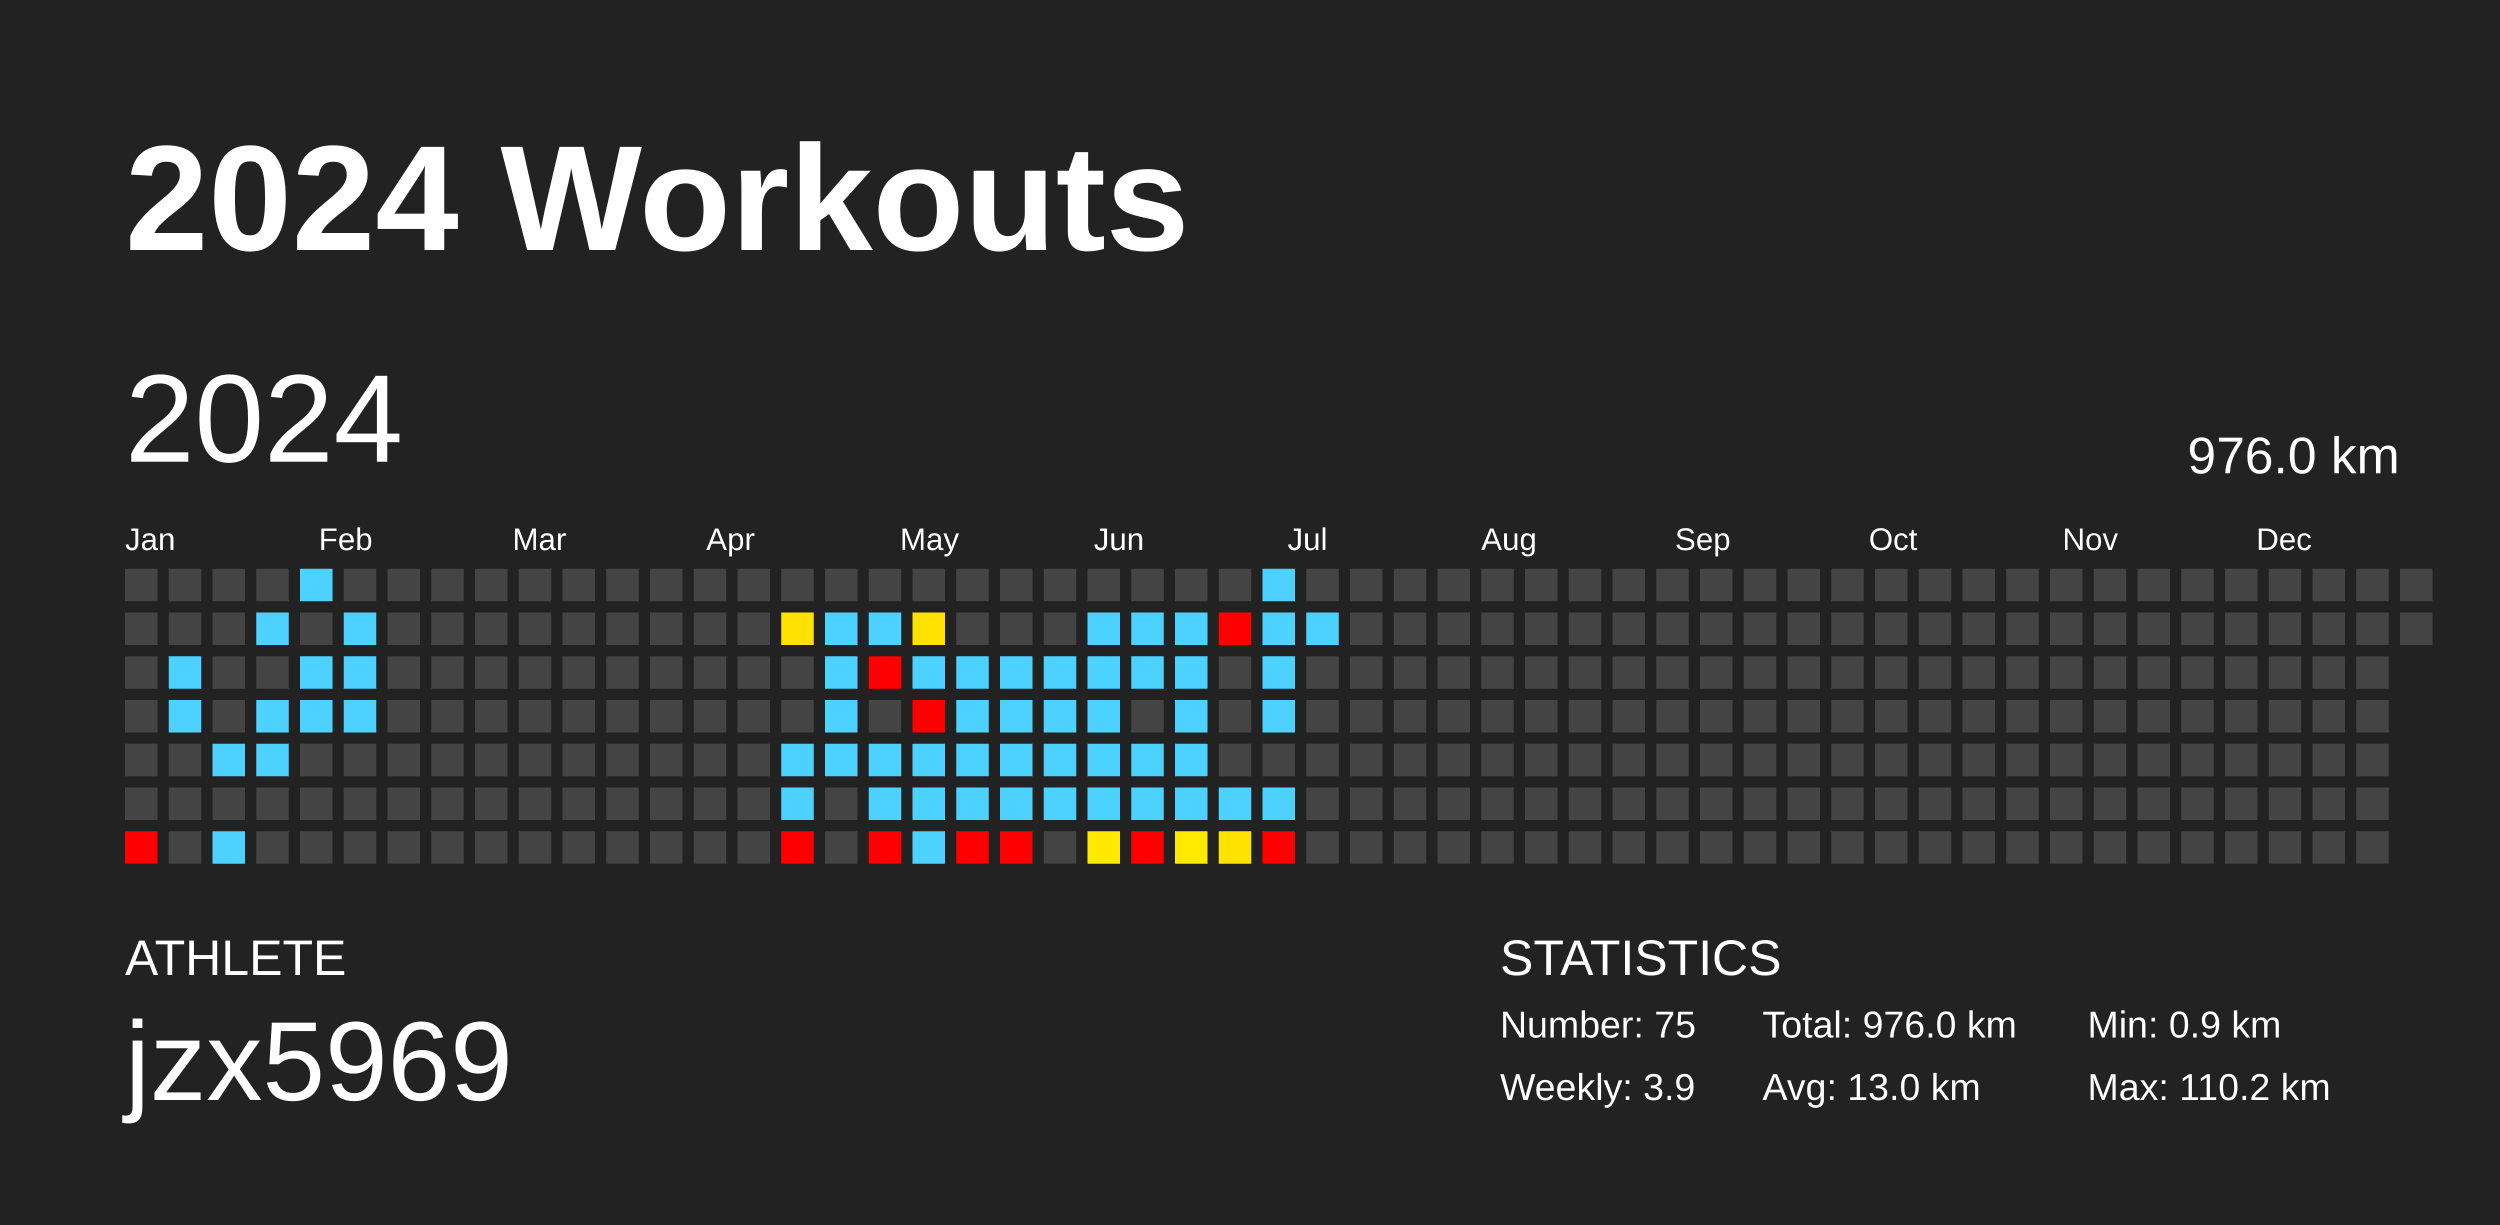
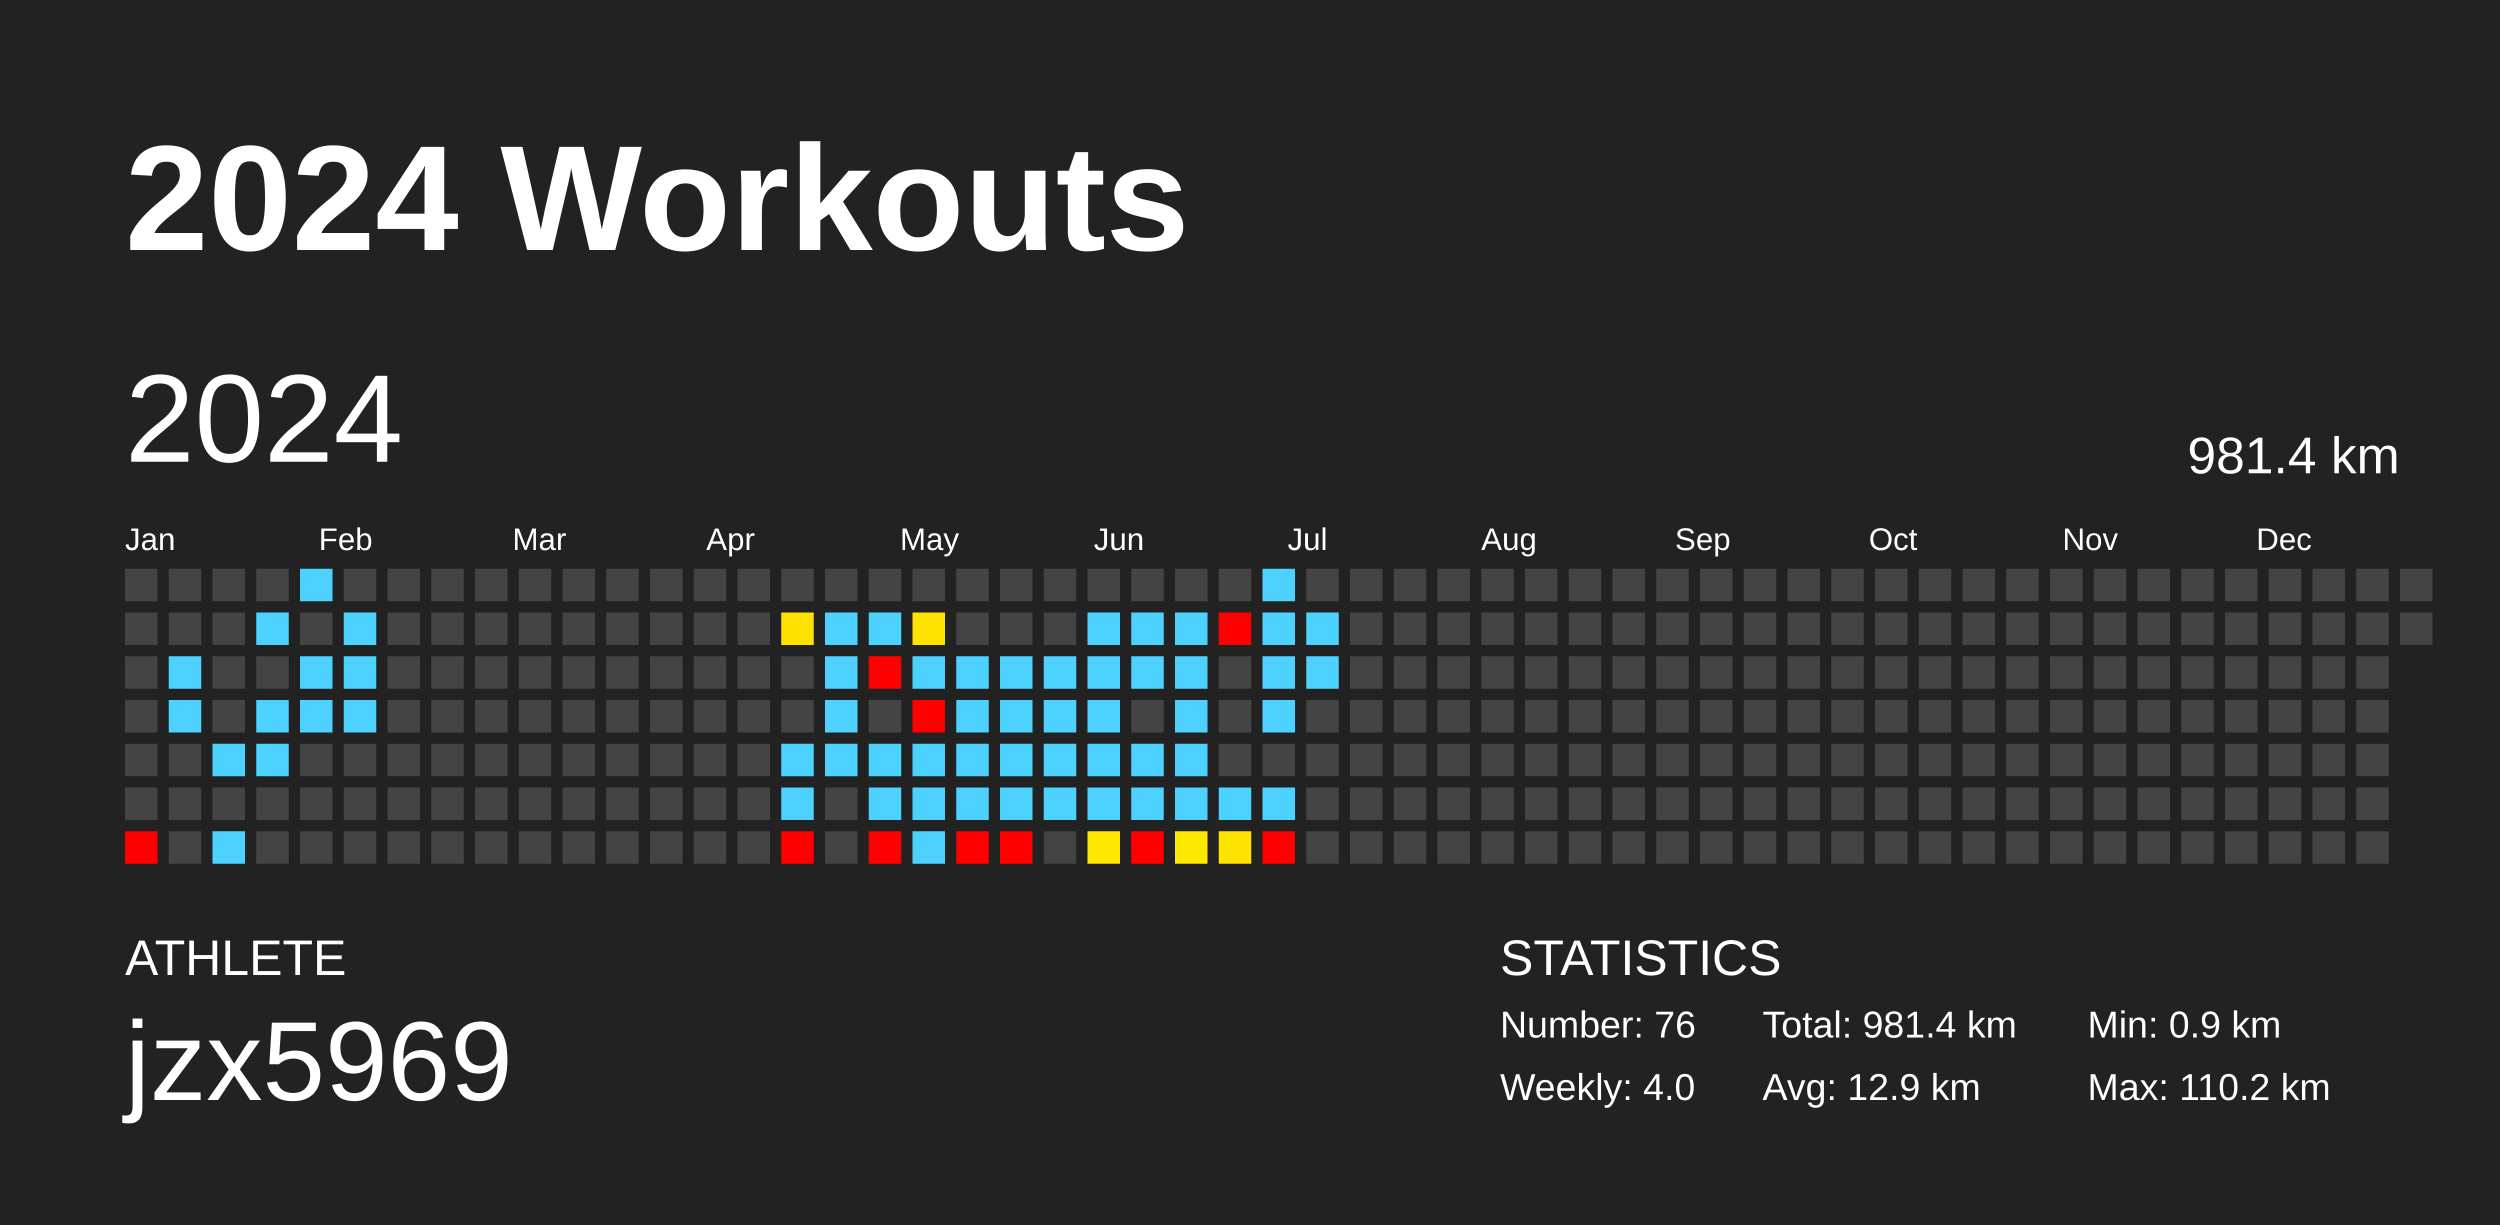
<svg xmlns="http://www.w3.org/2000/svg" baseProfile="full" height="98mm" version="1.1" viewBox="0,0,200,98" width="200mm">
  <defs />
  <rect fill="#222222" height="98" width="200" x="0" y="0" />
  <text fill="#FFFFFF" style="font-size:12px; font-family:Arial; font-weight:bold;" x="10" y="20">2024 Workouts</text>
  <text fill="#FFFFFF" style="font-size:4px; font-family:Arial" x="10" y="78">ATHLETE</text>
  <text fill="#FFFFFF" style="font-size:9px; font-family:Arial" x="10" y="88">jzx5969</text>
  <text fill="#FFFFFF" style="font-size:4px; font-family:Arial" x="120" y="78">STATISTICS</text>
-   <text fill="#FFFFFF" style="font-size:3px; font-family:Arial" x="120" y="83">Number: 75</text>
-   <text fill="#FFFFFF" style="font-size:3px; font-family:Arial" x="120" y="88">Weekly: 3.9</text>
-   <text fill="#FFFFFF" style="font-size:3px; font-family:Arial" x="141" y="83">Total: 976.0 km</text>
-   <text fill="#FFFFFF" style="font-size:3px; font-family:Arial" x="141" y="88">Avg: 13.0 km</text>
+   <text fill="#FFFFFF" style="font-size:3px; font-family:Arial" x="120" y="83">Number: 76</text>
+   <text fill="#FFFFFF" style="font-size:3px; font-family:Arial" x="120" y="88">Weekly: 4.0</text>
+   <text fill="#FFFFFF" style="font-size:3px; font-family:Arial" x="141" y="83">Total: 981.4 km</text>
+   <text fill="#FFFFFF" style="font-size:3px; font-family:Arial" x="141" y="88">Avg: 12.9 km</text>
  <text fill="#FFFFFF" style="font-size:3px; font-family:Arial" x="167" y="83">Min: 0.9 km</text>
  <text fill="#FFFFFF" style="font-size:3px; font-family:Arial" x="167" y="88">Max: 110.2 km</text>
  <text dominant-baseline="hanging" fill="#FFFFFF" style="font-size:10.0px; font-family:Arial;" x="10" y="30">2024</text>
-   <text dominant-baseline="hanging" fill="#FFFFFF" style="font-size:4.125px; font-family:Arial;" x="175" y="35">976.0 km</text>
+   <text dominant-baseline="hanging" fill="#FFFFFF" style="font-size:4.125px; font-family:Arial;" x="175" y="35">981.4 km</text>
  <text fill="#FFFFFF" style="font-size:2.5px; font-family:Arial" x="10.0" y="44">Jan</text>
  <text fill="#FFFFFF" style="font-size:2.5px; font-family:Arial" x="25.5" y="44">Feb</text>
  <text fill="#FFFFFF" style="font-size:2.5px; font-family:Arial" x="41.0" y="44">Mar</text>
  <text fill="#FFFFFF" style="font-size:2.5px; font-family:Arial" x="56.5" y="44">Apr</text>
  <text fill="#FFFFFF" style="font-size:2.5px; font-family:Arial" x="72.0" y="44">May</text>
  <text fill="#FFFFFF" style="font-size:2.5px; font-family:Arial" x="87.5" y="44">Jun</text>
  <text fill="#FFFFFF" style="font-size:2.5px; font-family:Arial" x="103.0" y="44">Jul</text>
  <text fill="#FFFFFF" style="font-size:2.5px; font-family:Arial" x="118.5" y="44">Aug</text>
  <text fill="#FFFFFF" style="font-size:2.5px; font-family:Arial" x="134.0" y="44">Sep</text>
  <text fill="#FFFFFF" style="font-size:2.5px; font-family:Arial" x="149.5" y="44">Oct</text>
  <text fill="#FFFFFF" style="font-size:2.5px; font-family:Arial" x="165.0" y="44">Nov</text>
  <text fill="#FFFFFF" style="font-size:2.5px; font-family:Arial" x="180.5" y="44">Dec</text>
  <rect fill="#444444" height="2.6" width="2.6" x="10.0" y="45.5" />
  <rect fill="#444444" height="2.6" width="2.6" x="10.0" y="49.0" />
  <rect fill="#444444" height="2.6" width="2.6" x="10.0" y="52.5" />
  <rect fill="#444444" height="2.6" width="2.6" x="10.0" y="56.0" />
  <rect fill="#444444" height="2.6" width="2.6" x="10.0" y="59.5" />
  <rect fill="#444444" height="2.6" width="2.6" x="10.0" y="63.0" />
  <rect fill="red" height="2.6" width="2.6" x="10.0" y="66.5" />
  <rect fill="#444444" height="2.6" width="2.6" x="13.5" y="45.5" />
  <rect fill="#444444" height="2.6" width="2.6" x="13.5" y="49.0" />
  <rect fill="#4dd2ff" height="2.6" width="2.6" x="13.5" y="52.5" />
  <rect fill="#4dd2ff" height="2.6" width="2.6" x="13.5" y="56.0" />
  <rect fill="#444444" height="2.6" width="2.6" x="13.5" y="59.5" />
  <rect fill="#444444" height="2.6" width="2.6" x="13.5" y="63.0" />
  <rect fill="#444444" height="2.6" width="2.6" x="13.5" y="66.5" />
  <rect fill="#444444" height="2.6" width="2.6" x="17.0" y="45.5" />
  <rect fill="#444444" height="2.6" width="2.6" x="17.0" y="49.0" />
  <rect fill="#444444" height="2.6" width="2.6" x="17.0" y="52.5" />
  <rect fill="#444444" height="2.6" width="2.6" x="17.0" y="56.0" />
  <rect fill="#4dd2ff" height="2.6" width="2.6" x="17.0" y="59.5" />
  <rect fill="#444444" height="2.6" width="2.6" x="17.0" y="63.0" />
  <rect fill="#4dd2ff" height="2.6" width="2.6" x="17.0" y="66.5" />
  <rect fill="#444444" height="2.6" width="2.6" x="20.5" y="45.5" />
  <rect fill="#4dd2ff" height="2.6" width="2.6" x="20.5" y="49.0" />
  <rect fill="#444444" height="2.6" width="2.6" x="20.5" y="52.5" />
  <rect fill="#4dd2ff" height="2.6" width="2.6" x="20.5" y="56.0" />
  <rect fill="#4dd2ff" height="2.6" width="2.6" x="20.5" y="59.5" />
  <rect fill="#444444" height="2.6" width="2.6" x="20.5" y="63.0" />
  <rect fill="#444444" height="2.6" width="2.6" x="20.5" y="66.5" />
  <rect fill="#4dd2ff" height="2.6" width="2.6" x="24.0" y="45.5" />
  <rect fill="#444444" height="2.6" width="2.6" x="24.0" y="49.0" />
  <rect fill="#4dd2ff" height="2.6" width="2.6" x="24.0" y="52.5" />
  <rect fill="#4dd2ff" height="2.6" width="2.6" x="24.0" y="56.0" />
  <rect fill="#444444" height="2.6" width="2.6" x="24.0" y="59.5" />
  <rect fill="#444444" height="2.6" width="2.6" x="24.0" y="63.0" />
  <rect fill="#444444" height="2.6" width="2.6" x="24.0" y="66.5" />
  <rect fill="#444444" height="2.6" width="2.6" x="27.5" y="45.5" />
  <rect fill="#4dd2ff" height="2.6" width="2.6" x="27.5" y="49.0" />
  <rect fill="#4dd2ff" height="2.6" width="2.6" x="27.5" y="52.5" />
  <rect fill="#4dd2ff" height="2.6" width="2.6" x="27.5" y="56.0" />
  <rect fill="#444444" height="2.6" width="2.6" x="27.5" y="59.5" />
  <rect fill="#444444" height="2.6" width="2.6" x="27.5" y="63.0" />
  <rect fill="#444444" height="2.6" width="2.6" x="27.5" y="66.5" />
  <rect fill="#444444" height="2.6" width="2.6" x="31.0" y="45.5" />
  <rect fill="#444444" height="2.6" width="2.6" x="31.0" y="49.0" />
  <rect fill="#444444" height="2.6" width="2.6" x="31.0" y="52.5" />
  <rect fill="#444444" height="2.6" width="2.6" x="31.0" y="56.0" />
  <rect fill="#444444" height="2.6" width="2.6" x="31.0" y="59.5" />
  <rect fill="#444444" height="2.6" width="2.6" x="31.0" y="63.0" />
  <rect fill="#444444" height="2.6" width="2.6" x="31.0" y="66.5" />
  <rect fill="#444444" height="2.6" width="2.6" x="34.5" y="45.5" />
  <rect fill="#444444" height="2.6" width="2.6" x="34.5" y="49.0" />
  <rect fill="#444444" height="2.6" width="2.6" x="34.5" y="52.5" />
  <rect fill="#444444" height="2.6" width="2.6" x="34.5" y="56.0" />
  <rect fill="#444444" height="2.6" width="2.6" x="34.5" y="59.5" />
  <rect fill="#444444" height="2.6" width="2.6" x="34.5" y="63.0" />
  <rect fill="#444444" height="2.6" width="2.6" x="34.5" y="66.5" />
  <rect fill="#444444" height="2.6" width="2.6" x="38.0" y="45.5" />
  <rect fill="#444444" height="2.6" width="2.6" x="38.0" y="49.0" />
  <rect fill="#444444" height="2.6" width="2.6" x="38.0" y="52.5" />
  <rect fill="#444444" height="2.6" width="2.6" x="38.0" y="56.0" />
  <rect fill="#444444" height="2.6" width="2.6" x="38.0" y="59.5" />
  <rect fill="#444444" height="2.6" width="2.6" x="38.0" y="63.0" />
  <rect fill="#444444" height="2.6" width="2.6" x="38.0" y="66.5" />
  <rect fill="#444444" height="2.6" width="2.6" x="41.5" y="45.5" />
  <rect fill="#444444" height="2.6" width="2.6" x="41.5" y="49.0" />
  <rect fill="#444444" height="2.6" width="2.6" x="41.5" y="52.5" />
  <rect fill="#444444" height="2.6" width="2.6" x="41.5" y="56.0" />
  <rect fill="#444444" height="2.6" width="2.6" x="41.5" y="59.5" />
  <rect fill="#444444" height="2.6" width="2.6" x="41.5" y="63.0" />
  <rect fill="#444444" height="2.6" width="2.6" x="41.5" y="66.5" />
  <rect fill="#444444" height="2.6" width="2.6" x="45.0" y="45.5" />
  <rect fill="#444444" height="2.6" width="2.6" x="45.0" y="49.0" />
  <rect fill="#444444" height="2.6" width="2.6" x="45.0" y="52.5" />
  <rect fill="#444444" height="2.6" width="2.6" x="45.0" y="56.0" />
  <rect fill="#444444" height="2.6" width="2.6" x="45.0" y="59.5" />
  <rect fill="#444444" height="2.6" width="2.6" x="45.0" y="63.0" />
  <rect fill="#444444" height="2.6" width="2.6" x="45.0" y="66.5" />
  <rect fill="#444444" height="2.6" width="2.6" x="48.5" y="45.5" />
  <rect fill="#444444" height="2.6" width="2.6" x="48.5" y="49.0" />
  <rect fill="#444444" height="2.6" width="2.6" x="48.5" y="52.5" />
  <rect fill="#444444" height="2.6" width="2.6" x="48.5" y="56.0" />
  <rect fill="#444444" height="2.6" width="2.6" x="48.5" y="59.5" />
  <rect fill="#444444" height="2.6" width="2.6" x="48.5" y="63.0" />
  <rect fill="#444444" height="2.6" width="2.6" x="48.5" y="66.5" />
  <rect fill="#444444" height="2.6" width="2.6" x="52.0" y="45.5" />
  <rect fill="#444444" height="2.6" width="2.6" x="52.0" y="49.0" />
  <rect fill="#444444" height="2.6" width="2.6" x="52.0" y="52.5" />
  <rect fill="#444444" height="2.6" width="2.6" x="52.0" y="56.0" />
  <rect fill="#444444" height="2.6" width="2.6" x="52.0" y="59.5" />
  <rect fill="#444444" height="2.6" width="2.6" x="52.0" y="63.0" />
  <rect fill="#444444" height="2.6" width="2.6" x="52.0" y="66.5" />
  <rect fill="#444444" height="2.6" width="2.6" x="55.5" y="45.5" />
  <rect fill="#444444" height="2.6" width="2.6" x="55.5" y="49.0" />
  <rect fill="#444444" height="2.6" width="2.6" x="55.5" y="52.5" />
  <rect fill="#444444" height="2.6" width="2.6" x="55.5" y="56.0" />
  <rect fill="#444444" height="2.6" width="2.6" x="55.5" y="59.5" />
  <rect fill="#444444" height="2.6" width="2.6" x="55.5" y="63.0" />
  <rect fill="#444444" height="2.6" width="2.6" x="55.5" y="66.5" />
  <rect fill="#444444" height="2.6" width="2.6" x="59.0" y="45.5" />
  <rect fill="#444444" height="2.6" width="2.6" x="59.0" y="49.0" />
  <rect fill="#444444" height="2.6" width="2.6" x="59.0" y="52.5" />
  <rect fill="#444444" height="2.6" width="2.6" x="59.0" y="56.0" />
  <rect fill="#444444" height="2.6" width="2.6" x="59.0" y="59.5" />
  <rect fill="#444444" height="2.6" width="2.6" x="59.0" y="63.0" />
  <rect fill="#444444" height="2.6" width="2.6" x="59.0" y="66.5" />
  <rect fill="#444444" height="2.6" width="2.6" x="62.5" y="45.5" />
  <rect fill="#ffe200" height="2.6" width="2.6" x="62.5" y="49.0" />
  <rect fill="#444444" height="2.6" width="2.6" x="62.5" y="52.5" />
  <rect fill="#444444" height="2.6" width="2.6" x="62.5" y="56.0" />
  <rect fill="#4dd2ff" height="2.6" width="2.6" x="62.5" y="59.5" />
  <rect fill="#4dd2ff" height="2.6" width="2.6" x="62.5" y="63.0" />
  <rect fill="red" height="2.6" width="2.6" x="62.5" y="66.5" />
  <rect fill="#444444" height="2.6" width="2.6" x="66.0" y="45.5" />
  <rect fill="#4dd2ff" height="2.6" width="2.6" x="66.0" y="49.0" />
  <rect fill="#4dd2ff" height="2.6" width="2.6" x="66.0" y="52.5" />
  <rect fill="#4dd2ff" height="2.6" width="2.6" x="66.0" y="56.0" />
  <rect fill="#4dd2ff" height="2.6" width="2.6" x="66.0" y="59.5" />
  <rect fill="#444444" height="2.6" width="2.6" x="66.0" y="63.0" />
  <rect fill="#444444" height="2.6" width="2.6" x="66.0" y="66.5" />
  <rect fill="#444444" height="2.6" width="2.6" x="69.5" y="45.5" />
  <rect fill="#4dd2ff" height="2.6" width="2.6" x="69.5" y="49.0" />
  <rect fill="red" height="2.6" width="2.6" x="69.5" y="52.5" />
  <rect fill="#444444" height="2.6" width="2.6" x="69.5" y="56.0" />
  <rect fill="#4dd2ff" height="2.6" width="2.6" x="69.5" y="59.5" />
  <rect fill="#4dd2ff" height="2.6" width="2.6" x="69.5" y="63.0" />
  <rect fill="red" height="2.6" width="2.6" x="69.5" y="66.5" />
  <rect fill="#444444" height="2.6" width="2.6" x="73.0" y="45.5" />
  <rect fill="#ffe300" height="2.6" width="2.6" x="73.0" y="49.0" />
  <rect fill="#4dd2ff" height="2.6" width="2.6" x="73.0" y="52.5" />
  <rect fill="red" height="2.6" width="2.6" x="73.0" y="56.0" />
  <rect fill="#4dd2ff" height="2.6" width="2.6" x="73.0" y="59.5" />
  <rect fill="#4dd2ff" height="2.6" width="2.6" x="73.0" y="63.0" />
  <rect fill="#4dd2ff" height="2.6" width="2.6" x="73.0" y="66.5" />
  <rect fill="#444444" height="2.6" width="2.6" x="76.5" y="45.5" />
  <rect fill="#444444" height="2.6" width="2.6" x="76.5" y="49.0" />
  <rect fill="#4dd2ff" height="2.6" width="2.6" x="76.5" y="52.5" />
  <rect fill="#4dd2ff" height="2.6" width="2.6" x="76.5" y="56.0" />
  <rect fill="#4dd2ff" height="2.6" width="2.6" x="76.5" y="59.5" />
  <rect fill="#4dd2ff" height="2.6" width="2.6" x="76.5" y="63.0" />
  <rect fill="red" height="2.6" width="2.6" x="76.5" y="66.5" />
  <rect fill="#444444" height="2.6" width="2.6" x="80.0" y="45.5" />
  <rect fill="#444444" height="2.6" width="2.6" x="80.0" y="49.0" />
  <rect fill="#4dd2ff" height="2.6" width="2.6" x="80.0" y="52.5" />
  <rect fill="#4dd2ff" height="2.6" width="2.6" x="80.0" y="56.0" />
  <rect fill="#4dd2ff" height="2.6" width="2.6" x="80.0" y="59.5" />
  <rect fill="#4dd2ff" height="2.6" width="2.6" x="80.0" y="63.0" />
  <rect fill="red" height="2.6" width="2.6" x="80.0" y="66.5" />
  <rect fill="#444444" height="2.6" width="2.6" x="83.5" y="45.5" />
  <rect fill="#444444" height="2.6" width="2.6" x="83.5" y="49.0" />
  <rect fill="#4dd2ff" height="2.6" width="2.6" x="83.5" y="52.5" />
  <rect fill="#4dd2ff" height="2.6" width="2.6" x="83.5" y="56.0" />
  <rect fill="#4dd2ff" height="2.6" width="2.6" x="83.5" y="59.5" />
  <rect fill="#4dd2ff" height="2.6" width="2.6" x="83.5" y="63.0" />
  <rect fill="#444444" height="2.6" width="2.6" x="83.5" y="66.5" />
  <rect fill="#444444" height="2.6" width="2.6" x="87.0" y="45.5" />
  <rect fill="#4dd2ff" height="2.6" width="2.6" x="87.0" y="49.0" />
  <rect fill="#4dd2ff" height="2.6" width="2.6" x="87.0" y="52.5" />
  <rect fill="#4dd2ff" height="2.6" width="2.6" x="87.0" y="56.0" />
  <rect fill="#4dd2ff" height="2.6" width="2.6" x="87.0" y="59.5" />
  <rect fill="#4dd2ff" height="2.6" width="2.6" x="87.0" y="63.0" />
  <rect fill="#ffe900" height="2.6" width="2.6" x="87.0" y="66.5" />
  <rect fill="#444444" height="2.6" width="2.6" x="90.5" y="45.5" />
  <rect fill="#4dd2ff" height="2.6" width="2.6" x="90.5" y="49.0" />
  <rect fill="#4dd2ff" height="2.6" width="2.6" x="90.5" y="52.5" />
  <rect fill="#444444" height="2.6" width="2.6" x="90.5" y="56.0" />
  <rect fill="#4dd2ff" height="2.6" width="2.6" x="90.5" y="59.5" />
  <rect fill="#4dd2ff" height="2.6" width="2.6" x="90.5" y="63.0" />
  <rect fill="red" height="2.6" width="2.6" x="90.5" y="66.5" />
  <rect fill="#444444" height="2.6" width="2.6" x="94.0" y="45.5" />
  <rect fill="#4dd2ff" height="2.6" width="2.6" x="94.0" y="49.0" />
  <rect fill="#4dd2ff" height="2.6" width="2.6" x="94.0" y="52.5" />
  <rect fill="#4dd2ff" height="2.6" width="2.6" x="94.0" y="56.0" />
  <rect fill="#4dd2ff" height="2.6" width="2.6" x="94.0" y="59.5" />
  <rect fill="#4dd2ff" height="2.6" width="2.6" x="94.0" y="63.0" />
  <rect fill="#ffe900" height="2.6" width="2.6" x="94.0" y="66.5" />
  <rect fill="#444444" height="2.6" width="2.6" x="97.5" y="45.5" />
  <rect fill="red" height="2.6" width="2.6" x="97.5" y="49.0" />
  <rect fill="#444444" height="2.6" width="2.6" x="97.5" y="52.5" />
  <rect fill="#444444" height="2.6" width="2.6" x="97.5" y="56.0" />
  <rect fill="#444444" height="2.6" width="2.6" x="97.5" y="59.5" />
  <rect fill="#4dd2ff" height="2.6" width="2.6" x="97.5" y="63.0" />
  <rect fill="#ffe300" height="2.6" width="2.6" x="97.5" y="66.5" />
  <rect fill="#4dd2ff" height="2.6" width="2.6" x="101.0" y="45.5" />
  <rect fill="#4dd2ff" height="2.6" width="2.6" x="101.0" y="49.0" />
  <rect fill="#4dd2ff" height="2.6" width="2.6" x="101.0" y="52.5" />
  <rect fill="#4dd2ff" height="2.6" width="2.6" x="101.0" y="56.0" />
  <rect fill="#444444" height="2.6" width="2.6" x="101.0" y="59.5" />
  <rect fill="#4dd2ff" height="2.6" width="2.6" x="101.0" y="63.0" />
  <rect fill="red" height="2.6" width="2.6" x="101.0" y="66.5" />
  <rect fill="#444444" height="2.6" width="2.6" x="104.5" y="45.5" />
  <rect fill="#4dd2ff" height="2.6" width="2.6" x="104.5" y="49.0" />
-   <rect fill="#444444" height="2.6" width="2.6" x="104.5" y="52.5" />
+   <rect fill="#4dd2ff" height="2.6" width="2.6" x="104.5" y="52.5" />
  <rect fill="#444444" height="2.6" width="2.6" x="104.5" y="56.0" />
  <rect fill="#444444" height="2.6" width="2.6" x="104.5" y="59.5" />
  <rect fill="#444444" height="2.6" width="2.6" x="104.5" y="63.0" />
  <rect fill="#444444" height="2.6" width="2.6" x="104.5" y="66.5" />
  <rect fill="#444444" height="2.6" width="2.6" x="108.0" y="45.5" />
  <rect fill="#444444" height="2.6" width="2.6" x="108.0" y="49.0" />
  <rect fill="#444444" height="2.6" width="2.6" x="108.0" y="52.5" />
  <rect fill="#444444" height="2.6" width="2.6" x="108.0" y="56.0" />
  <rect fill="#444444" height="2.6" width="2.6" x="108.0" y="59.5" />
  <rect fill="#444444" height="2.6" width="2.6" x="108.0" y="63.0" />
  <rect fill="#444444" height="2.6" width="2.6" x="108.0" y="66.5" />
  <rect fill="#444444" height="2.6" width="2.6" x="111.5" y="45.5" />
  <rect fill="#444444" height="2.6" width="2.6" x="111.5" y="49.0" />
  <rect fill="#444444" height="2.6" width="2.6" x="111.5" y="52.5" />
  <rect fill="#444444" height="2.6" width="2.6" x="111.5" y="56.0" />
  <rect fill="#444444" height="2.6" width="2.6" x="111.5" y="59.5" />
  <rect fill="#444444" height="2.6" width="2.6" x="111.5" y="63.0" />
  <rect fill="#444444" height="2.6" width="2.6" x="111.5" y="66.5" />
  <rect fill="#444444" height="2.6" width="2.6" x="115.0" y="45.5" />
  <rect fill="#444444" height="2.6" width="2.6" x="115.0" y="49.0" />
  <rect fill="#444444" height="2.6" width="2.6" x="115.0" y="52.5" />
  <rect fill="#444444" height="2.6" width="2.6" x="115.0" y="56.0" />
  <rect fill="#444444" height="2.6" width="2.6" x="115.0" y="59.5" />
  <rect fill="#444444" height="2.6" width="2.6" x="115.0" y="63.0" />
  <rect fill="#444444" height="2.6" width="2.6" x="115.0" y="66.5" />
  <rect fill="#444444" height="2.6" width="2.6" x="118.5" y="45.5" />
  <rect fill="#444444" height="2.6" width="2.6" x="118.5" y="49.0" />
  <rect fill="#444444" height="2.6" width="2.6" x="118.5" y="52.5" />
  <rect fill="#444444" height="2.6" width="2.6" x="118.5" y="56.0" />
  <rect fill="#444444" height="2.6" width="2.6" x="118.5" y="59.5" />
  <rect fill="#444444" height="2.6" width="2.6" x="118.5" y="63.0" />
  <rect fill="#444444" height="2.6" width="2.6" x="118.5" y="66.5" />
  <rect fill="#444444" height="2.6" width="2.6" x="122.0" y="45.5" />
  <rect fill="#444444" height="2.6" width="2.6" x="122.0" y="49.0" />
  <rect fill="#444444" height="2.6" width="2.6" x="122.0" y="52.5" />
  <rect fill="#444444" height="2.6" width="2.6" x="122.0" y="56.0" />
  <rect fill="#444444" height="2.6" width="2.6" x="122.0" y="59.5" />
  <rect fill="#444444" height="2.6" width="2.6" x="122.0" y="63.0" />
  <rect fill="#444444" height="2.6" width="2.6" x="122.0" y="66.5" />
  <rect fill="#444444" height="2.6" width="2.6" x="125.5" y="45.5" />
  <rect fill="#444444" height="2.6" width="2.6" x="125.5" y="49.0" />
  <rect fill="#444444" height="2.6" width="2.6" x="125.5" y="52.5" />
  <rect fill="#444444" height="2.6" width="2.6" x="125.5" y="56.0" />
  <rect fill="#444444" height="2.6" width="2.6" x="125.5" y="59.5" />
  <rect fill="#444444" height="2.6" width="2.6" x="125.5" y="63.0" />
  <rect fill="#444444" height="2.6" width="2.6" x="125.5" y="66.5" />
  <rect fill="#444444" height="2.6" width="2.6" x="129.0" y="45.5" />
  <rect fill="#444444" height="2.6" width="2.6" x="129.0" y="49.0" />
  <rect fill="#444444" height="2.6" width="2.6" x="129.0" y="52.5" />
  <rect fill="#444444" height="2.6" width="2.6" x="129.0" y="56.0" />
  <rect fill="#444444" height="2.6" width="2.6" x="129.0" y="59.5" />
  <rect fill="#444444" height="2.6" width="2.6" x="129.0" y="63.0" />
  <rect fill="#444444" height="2.6" width="2.6" x="129.0" y="66.5" />
  <rect fill="#444444" height="2.6" width="2.6" x="132.5" y="45.5" />
  <rect fill="#444444" height="2.6" width="2.6" x="132.5" y="49.0" />
  <rect fill="#444444" height="2.6" width="2.6" x="132.5" y="52.5" />
  <rect fill="#444444" height="2.6" width="2.6" x="132.5" y="56.0" />
  <rect fill="#444444" height="2.6" width="2.6" x="132.5" y="59.5" />
  <rect fill="#444444" height="2.6" width="2.6" x="132.5" y="63.0" />
  <rect fill="#444444" height="2.6" width="2.6" x="132.5" y="66.5" />
  <rect fill="#444444" height="2.6" width="2.6" x="136.0" y="45.5" />
  <rect fill="#444444" height="2.6" width="2.6" x="136.0" y="49.0" />
  <rect fill="#444444" height="2.6" width="2.6" x="136.0" y="52.5" />
  <rect fill="#444444" height="2.6" width="2.6" x="136.0" y="56.0" />
  <rect fill="#444444" height="2.6" width="2.6" x="136.0" y="59.5" />
  <rect fill="#444444" height="2.6" width="2.6" x="136.0" y="63.0" />
  <rect fill="#444444" height="2.6" width="2.6" x="136.0" y="66.5" />
  <rect fill="#444444" height="2.6" width="2.6" x="139.5" y="45.5" />
  <rect fill="#444444" height="2.6" width="2.6" x="139.5" y="49.0" />
  <rect fill="#444444" height="2.6" width="2.6" x="139.5" y="52.5" />
  <rect fill="#444444" height="2.6" width="2.6" x="139.5" y="56.0" />
  <rect fill="#444444" height="2.6" width="2.6" x="139.5" y="59.5" />
  <rect fill="#444444" height="2.6" width="2.6" x="139.5" y="63.0" />
  <rect fill="#444444" height="2.6" width="2.6" x="139.5" y="66.5" />
  <rect fill="#444444" height="2.6" width="2.6" x="143.0" y="45.5" />
  <rect fill="#444444" height="2.6" width="2.6" x="143.0" y="49.0" />
  <rect fill="#444444" height="2.6" width="2.6" x="143.0" y="52.5" />
  <rect fill="#444444" height="2.6" width="2.6" x="143.0" y="56.0" />
  <rect fill="#444444" height="2.6" width="2.6" x="143.0" y="59.5" />
  <rect fill="#444444" height="2.6" width="2.6" x="143.0" y="63.0" />
  <rect fill="#444444" height="2.6" width="2.6" x="143.0" y="66.5" />
  <rect fill="#444444" height="2.6" width="2.6" x="146.5" y="45.5" />
  <rect fill="#444444" height="2.6" width="2.6" x="146.5" y="49.0" />
  <rect fill="#444444" height="2.6" width="2.6" x="146.5" y="52.5" />
  <rect fill="#444444" height="2.6" width="2.6" x="146.5" y="56.0" />
  <rect fill="#444444" height="2.6" width="2.6" x="146.5" y="59.5" />
  <rect fill="#444444" height="2.6" width="2.6" x="146.5" y="63.0" />
  <rect fill="#444444" height="2.6" width="2.6" x="146.5" y="66.5" />
  <rect fill="#444444" height="2.6" width="2.6" x="150.0" y="45.5" />
  <rect fill="#444444" height="2.6" width="2.6" x="150.0" y="49.0" />
  <rect fill="#444444" height="2.6" width="2.6" x="150.0" y="52.5" />
  <rect fill="#444444" height="2.6" width="2.6" x="150.0" y="56.0" />
  <rect fill="#444444" height="2.6" width="2.6" x="150.0" y="59.5" />
  <rect fill="#444444" height="2.6" width="2.6" x="150.0" y="63.0" />
  <rect fill="#444444" height="2.6" width="2.6" x="150.0" y="66.5" />
  <rect fill="#444444" height="2.6" width="2.6" x="153.5" y="45.5" />
  <rect fill="#444444" height="2.6" width="2.6" x="153.5" y="49.0" />
  <rect fill="#444444" height="2.6" width="2.6" x="153.5" y="52.5" />
  <rect fill="#444444" height="2.6" width="2.6" x="153.5" y="56.0" />
  <rect fill="#444444" height="2.6" width="2.6" x="153.5" y="59.5" />
  <rect fill="#444444" height="2.6" width="2.6" x="153.5" y="63.0" />
  <rect fill="#444444" height="2.6" width="2.6" x="153.5" y="66.5" />
  <rect fill="#444444" height="2.6" width="2.6" x="157.0" y="45.5" />
  <rect fill="#444444" height="2.6" width="2.6" x="157.0" y="49.0" />
  <rect fill="#444444" height="2.6" width="2.6" x="157.0" y="52.5" />
  <rect fill="#444444" height="2.6" width="2.6" x="157.0" y="56.0" />
  <rect fill="#444444" height="2.6" width="2.6" x="157.0" y="59.5" />
  <rect fill="#444444" height="2.6" width="2.6" x="157.0" y="63.0" />
  <rect fill="#444444" height="2.6" width="2.6" x="157.0" y="66.5" />
  <rect fill="#444444" height="2.6" width="2.6" x="160.5" y="45.5" />
  <rect fill="#444444" height="2.6" width="2.6" x="160.5" y="49.0" />
  <rect fill="#444444" height="2.6" width="2.6" x="160.5" y="52.5" />
  <rect fill="#444444" height="2.6" width="2.6" x="160.5" y="56.0" />
  <rect fill="#444444" height="2.6" width="2.6" x="160.5" y="59.5" />
  <rect fill="#444444" height="2.6" width="2.6" x="160.5" y="63.0" />
  <rect fill="#444444" height="2.6" width="2.6" x="160.5" y="66.5" />
  <rect fill="#444444" height="2.6" width="2.6" x="164.0" y="45.5" />
  <rect fill="#444444" height="2.6" width="2.6" x="164.0" y="49.0" />
  <rect fill="#444444" height="2.6" width="2.6" x="164.0" y="52.5" />
  <rect fill="#444444" height="2.6" width="2.6" x="164.0" y="56.0" />
  <rect fill="#444444" height="2.6" width="2.6" x="164.0" y="59.5" />
  <rect fill="#444444" height="2.6" width="2.6" x="164.0" y="63.0" />
  <rect fill="#444444" height="2.6" width="2.6" x="164.0" y="66.5" />
  <rect fill="#444444" height="2.6" width="2.6" x="167.5" y="45.5" />
  <rect fill="#444444" height="2.6" width="2.6" x="167.5" y="49.0" />
  <rect fill="#444444" height="2.6" width="2.6" x="167.5" y="52.5" />
  <rect fill="#444444" height="2.6" width="2.6" x="167.5" y="56.0" />
  <rect fill="#444444" height="2.6" width="2.6" x="167.5" y="59.5" />
  <rect fill="#444444" height="2.6" width="2.6" x="167.5" y="63.0" />
  <rect fill="#444444" height="2.6" width="2.6" x="167.5" y="66.5" />
  <rect fill="#444444" height="2.6" width="2.6" x="171.0" y="45.5" />
  <rect fill="#444444" height="2.6" width="2.6" x="171.0" y="49.0" />
  <rect fill="#444444" height="2.6" width="2.6" x="171.0" y="52.5" />
  <rect fill="#444444" height="2.6" width="2.6" x="171.0" y="56.0" />
  <rect fill="#444444" height="2.6" width="2.6" x="171.0" y="59.5" />
  <rect fill="#444444" height="2.6" width="2.6" x="171.0" y="63.0" />
  <rect fill="#444444" height="2.6" width="2.6" x="171.0" y="66.5" />
  <rect fill="#444444" height="2.6" width="2.6" x="174.5" y="45.5" />
  <rect fill="#444444" height="2.6" width="2.6" x="174.5" y="49.0" />
  <rect fill="#444444" height="2.6" width="2.6" x="174.5" y="52.5" />
  <rect fill="#444444" height="2.6" width="2.6" x="174.5" y="56.0" />
  <rect fill="#444444" height="2.6" width="2.6" x="174.5" y="59.5" />
  <rect fill="#444444" height="2.6" width="2.6" x="174.5" y="63.0" />
  <rect fill="#444444" height="2.6" width="2.6" x="174.5" y="66.5" />
  <rect fill="#444444" height="2.6" width="2.6" x="178.0" y="45.5" />
  <rect fill="#444444" height="2.6" width="2.6" x="178.0" y="49.0" />
  <rect fill="#444444" height="2.6" width="2.6" x="178.0" y="52.5" />
  <rect fill="#444444" height="2.6" width="2.6" x="178.0" y="56.0" />
  <rect fill="#444444" height="2.6" width="2.6" x="178.0" y="59.5" />
  <rect fill="#444444" height="2.6" width="2.6" x="178.0" y="63.0" />
  <rect fill="#444444" height="2.6" width="2.6" x="178.0" y="66.5" />
  <rect fill="#444444" height="2.6" width="2.6" x="181.5" y="45.5" />
  <rect fill="#444444" height="2.6" width="2.6" x="181.5" y="49.0" />
  <rect fill="#444444" height="2.6" width="2.6" x="181.5" y="52.5" />
  <rect fill="#444444" height="2.6" width="2.6" x="181.5" y="56.0" />
  <rect fill="#444444" height="2.6" width="2.6" x="181.5" y="59.5" />
  <rect fill="#444444" height="2.6" width="2.6" x="181.5" y="63.0" />
  <rect fill="#444444" height="2.6" width="2.6" x="181.5" y="66.5" />
  <rect fill="#444444" height="2.6" width="2.6" x="185.0" y="45.5" />
  <rect fill="#444444" height="2.6" width="2.6" x="185.0" y="49.0" />
  <rect fill="#444444" height="2.6" width="2.6" x="185.0" y="52.5" />
  <rect fill="#444444" height="2.6" width="2.6" x="185.0" y="56.0" />
  <rect fill="#444444" height="2.6" width="2.6" x="185.0" y="59.5" />
  <rect fill="#444444" height="2.6" width="2.6" x="185.0" y="63.0" />
  <rect fill="#444444" height="2.6" width="2.6" x="185.0" y="66.5" />
  <rect fill="#444444" height="2.6" width="2.6" x="188.5" y="45.5" />
  <rect fill="#444444" height="2.6" width="2.6" x="188.5" y="49.0" />
  <rect fill="#444444" height="2.6" width="2.6" x="188.5" y="52.5" />
  <rect fill="#444444" height="2.6" width="2.6" x="188.5" y="56.0" />
  <rect fill="#444444" height="2.6" width="2.6" x="188.5" y="59.5" />
  <rect fill="#444444" height="2.6" width="2.6" x="188.5" y="63.0" />
  <rect fill="#444444" height="2.6" width="2.6" x="188.5" y="66.5" />
  <rect fill="#444444" height="2.6" width="2.6" x="192.0" y="45.5" />
  <rect fill="#444444" height="2.6" width="2.6" x="192.0" y="49.0" />
</svg>
